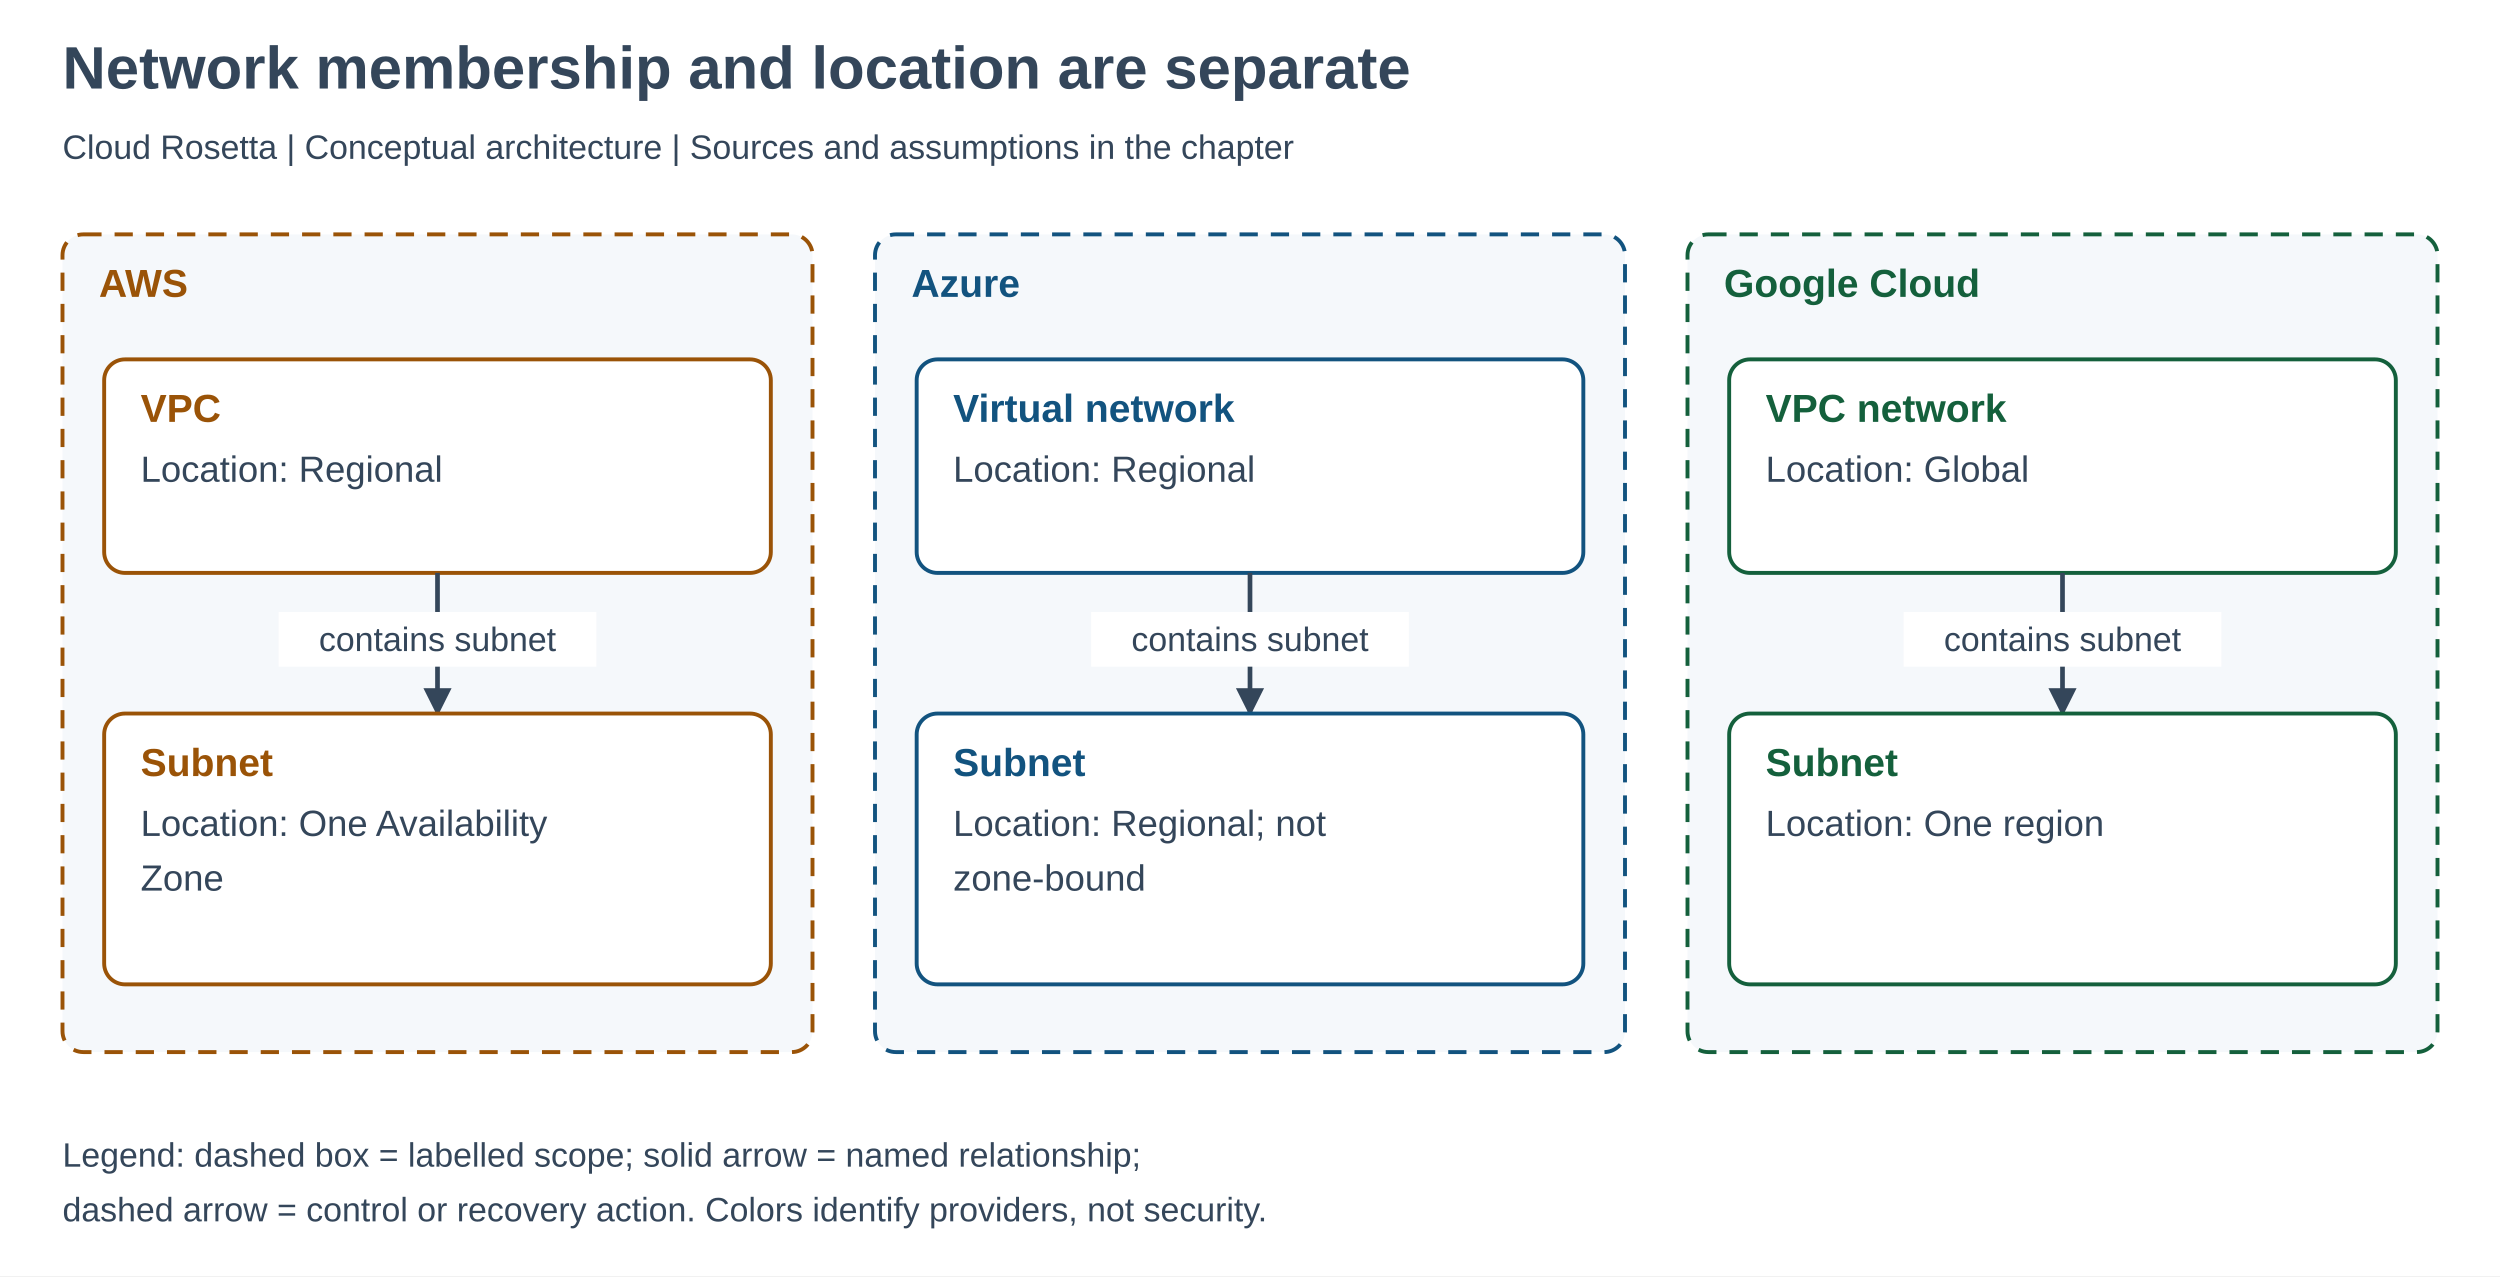
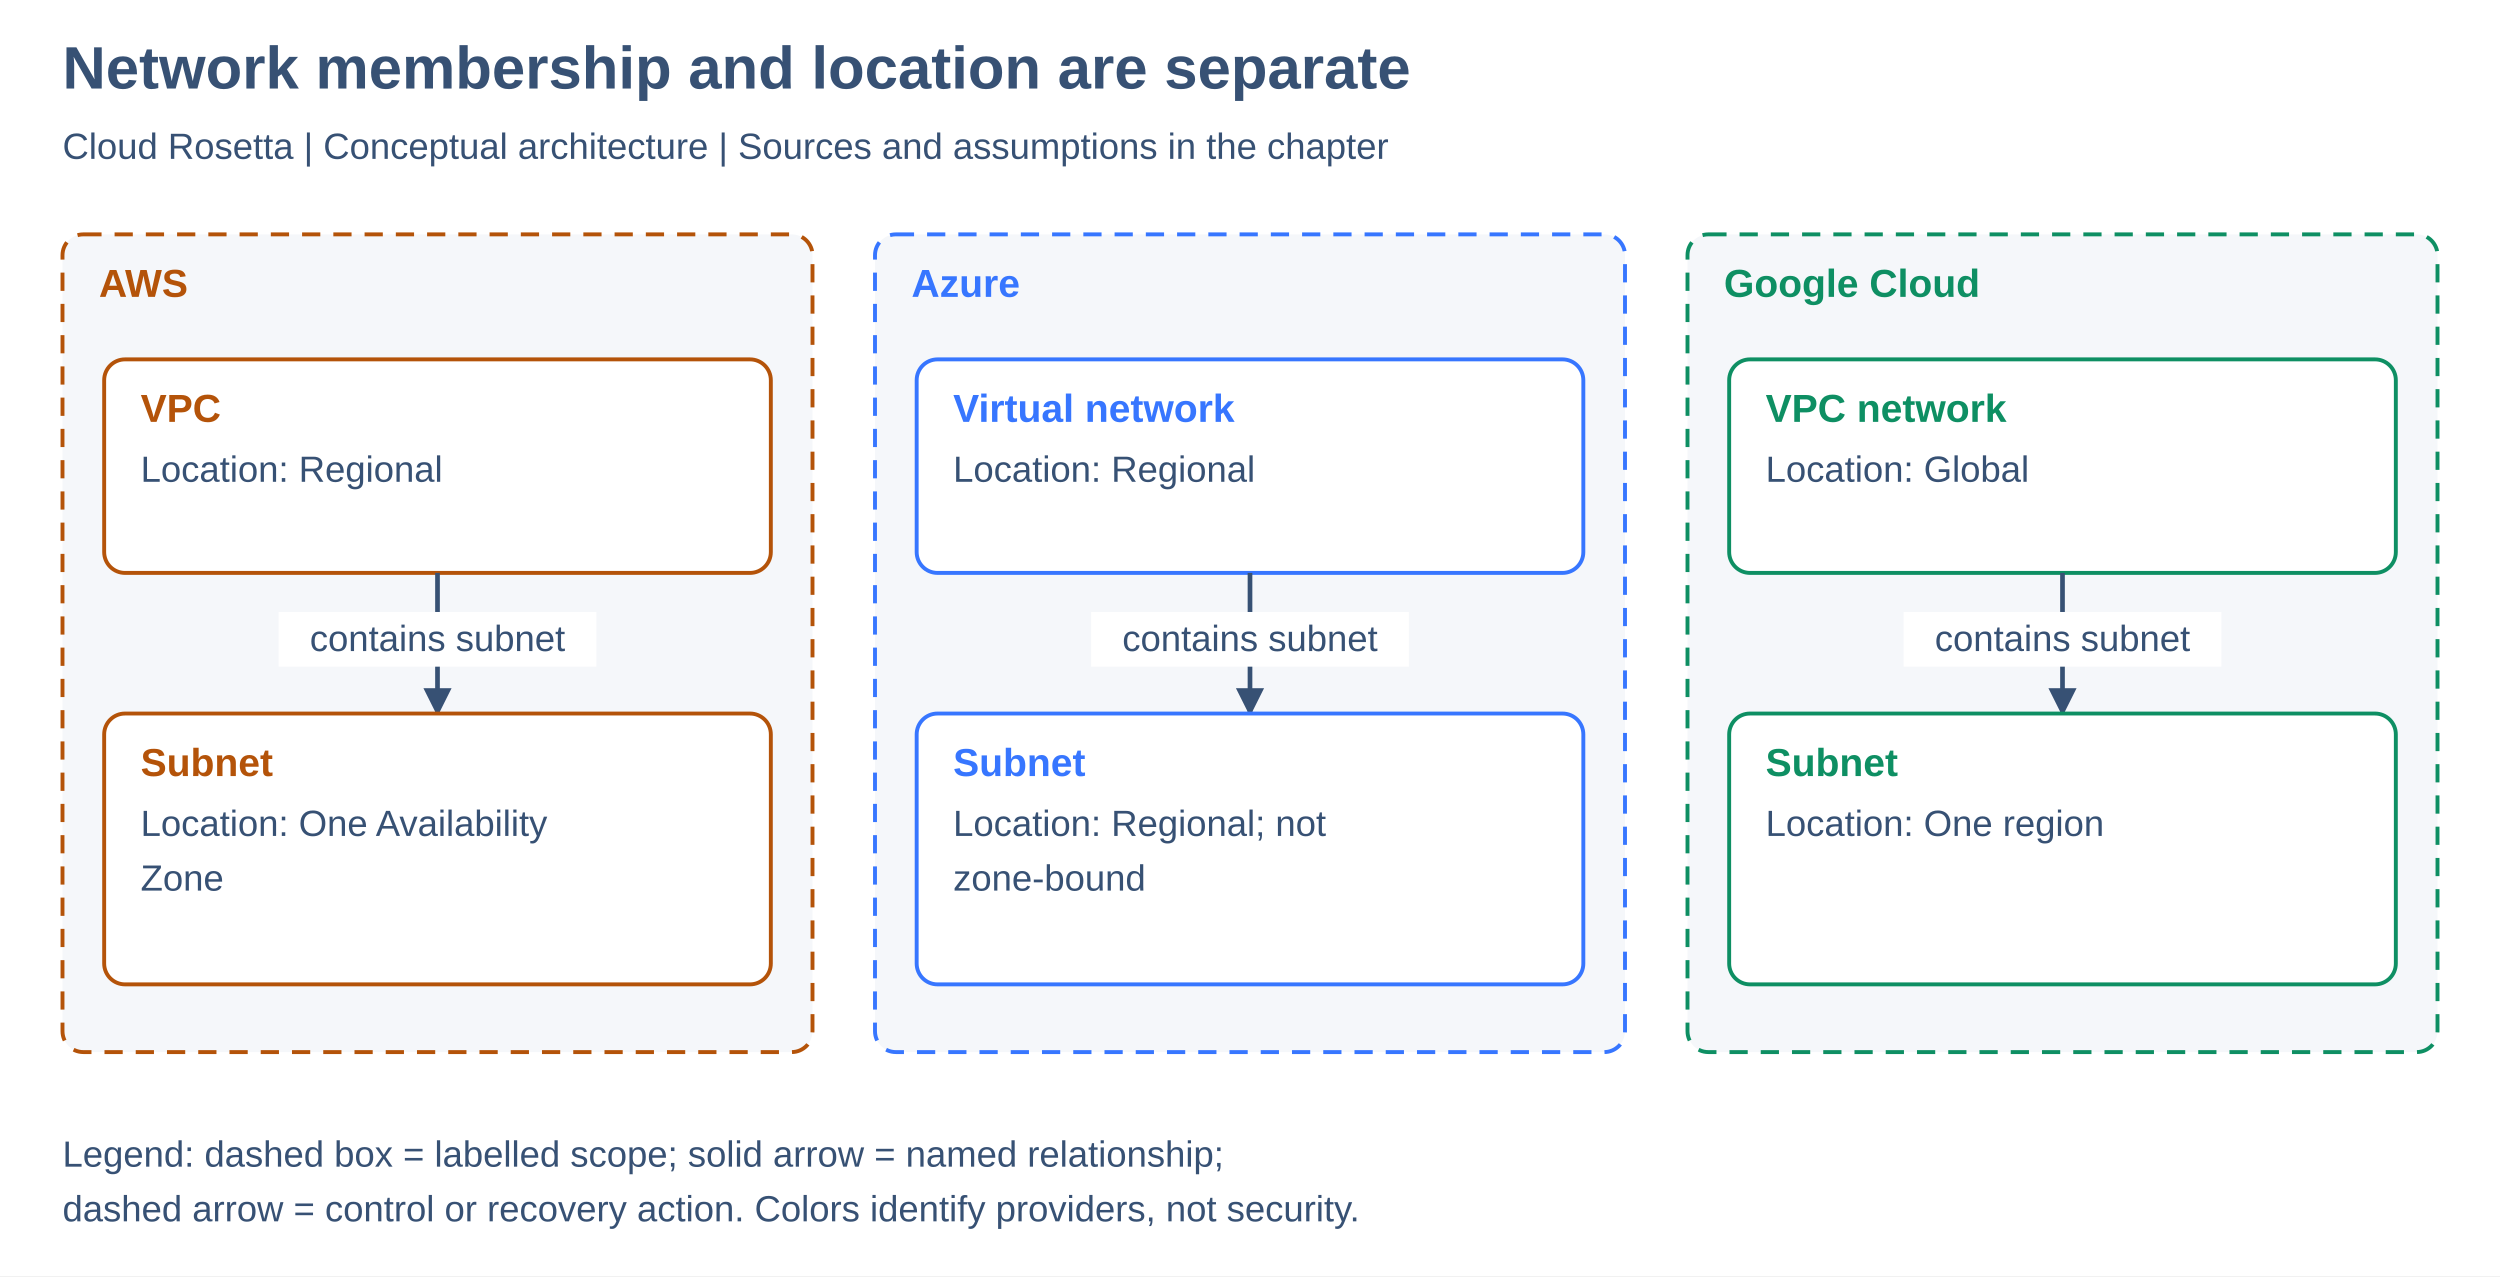
<svg xmlns="http://www.w3.org/2000/svg" viewBox="0 0 960 490" role="img" aria-labelledby="scope-title scope-desc" font-family="Arial, Helvetica, sans-serif">
  <defs>
    <marker id="scope-arrow" viewBox="0 0 10 10" refX="9" refY="5" markerWidth="6" markerHeight="6" orient="auto">
-       <path d="M0,0 L10,5 L0,10 z" fill="#34465a" />
+       <path d="M0,0 L10,5 L0,10 z" fill="#375174" />
    </marker>
  </defs>
  <rect width="960" height="490" fill="#fff" />
-   <text x="24" y="34" font-size="23" fill="#34465a" font-weight="700">
+   <text x="24" y="34" font-size="23" fill="#375174" font-weight="700">
    <tspan x="24" dy="0">Network membership and location are separate</tspan>
  </text>
-   <text x="24" y="61" font-size="13" fill="#34465a" font-weight="400">
+   <text x="24" y="61" font-size="14" fill="#375174" font-weight="400">
    <tspan x="24" dy="0">Cloud Rosetta | Conceptual architecture | Sources and assumptions in the chapter</tspan>
  </text>
-   <text x="24" y="448" font-size="13" fill="#34465a" font-weight="400">
+   <text x="24" y="448" font-size="14" fill="#375174" font-weight="400">
    <tspan x="24" dy="0">Legend: dashed box = labelled scope; solid arrow = named relationship;</tspan>
  </text>
-   <text x="24" y="469" font-size="13" fill="#34465a" font-weight="400">
+   <text x="24" y="469" font-size="14" fill="#375174" font-weight="400">
    <tspan x="24" dy="0">dashed arrow = control or recovery action. Colors identify providers, not security.</tspan>
  </text>
-   <rect x="24" y="90" width="288" height="314" rx="8" fill="#f5f8fb" stroke="#9a5307" stroke-width="1.5" stroke-dasharray="7 5" />
-   <text x="38" y="114" font-size="15" fill="#9a5307" font-weight="700">
+   <rect x="24" y="90" width="288" height="314" rx="8" fill="#F5F7FA" stroke="#B45309" stroke-width="1.5" stroke-dasharray="7 5" />
+   <text x="38" y="114" font-size="15" fill="#B45309" font-weight="700">
    <tspan x="38" dy="0">AWS</tspan>
  </text>
-   <rect x="40" y="138" width="256" height="82" rx="8" fill="#ffffff" stroke="#9a5307" stroke-width="1.5" />
-   <text x="54" y="162" font-size="15" fill="#9a5307" font-weight="700">
+   <rect x="40" y="138" width="256" height="82" rx="8" fill="#FFFFFF" stroke="#B45309" stroke-width="1.5" />
+   <text x="54" y="162" font-size="15" fill="#B45309" font-weight="700">
    <tspan x="54" dy="0">VPC</tspan>
  </text>
-   <text x="54" y="185" font-size="14" fill="#34465a" font-weight="400">
+   <text x="54" y="185" font-size="14" fill="#375174" font-weight="400">
    <tspan x="54" dy="0">Location: Regional</tspan>
  </text>
-   <path d="M168,220 L168,274" fill="none" stroke="#34465a" stroke-width="1.8" marker-end="url(#scope-arrow)" />
+   <path d="M168,220 L168,274" fill="none" stroke="#375174" stroke-width="1.8" marker-end="url(#scope-arrow)" />
  <rect x="107.0" y="235.0" width="122.0" height="21" fill="#fff" />
-   <text x="168.0" y="250.0" text-anchor="middle" font-size="13" fill="#34465a">contains subnet</text>
-   <rect x="40" y="274" width="256" height="104" rx="8" fill="#ffffff" stroke="#9a5307" stroke-width="1.5" />
-   <text x="54" y="298" font-size="15" fill="#9a5307" font-weight="700">
+   <text x="168.0" y="250.0" text-anchor="middle" font-size="14" fill="#375174">contains subnet</text>
+   <rect x="40" y="274" width="256" height="104" rx="8" fill="#FFFFFF" stroke="#B45309" stroke-width="1.5" />
+   <text x="54" y="298" font-size="15" fill="#B45309" font-weight="700">
    <tspan x="54" dy="0">Subnet</tspan>
  </text>
-   <text x="54" y="321" font-size="14" fill="#34465a" font-weight="400">
+   <text x="54" y="321" font-size="14" fill="#375174" font-weight="400">
    <tspan x="54" dy="0">Location: One Availability</tspan>
    <tspan x="54" dy="21">Zone</tspan>
  </text>
-   <rect x="336" y="90" width="288" height="314" rx="8" fill="#f5f8fb" stroke="#12537f" stroke-width="1.5" stroke-dasharray="7 5" />
-   <text x="350" y="114" font-size="15" fill="#12537f" font-weight="700">
+   <rect x="336" y="90" width="288" height="314" rx="8" fill="#F5F7FA" stroke="#3776FF" stroke-width="1.5" stroke-dasharray="7 5" />
+   <text x="350" y="114" font-size="15" fill="#3776FF" font-weight="700">
    <tspan x="350" dy="0">Azure</tspan>
  </text>
-   <rect x="352" y="138" width="256" height="82" rx="8" fill="#ffffff" stroke="#12537f" stroke-width="1.5" />
-   <text x="366" y="162" font-size="15" fill="#12537f" font-weight="700">
+   <rect x="352" y="138" width="256" height="82" rx="8" fill="#FFFFFF" stroke="#3776FF" stroke-width="1.5" />
+   <text x="366" y="162" font-size="15" fill="#3776FF" font-weight="700">
    <tspan x="366" dy="0">Virtual network</tspan>
  </text>
-   <text x="366" y="185" font-size="14" fill="#34465a" font-weight="400">
+   <text x="366" y="185" font-size="14" fill="#375174" font-weight="400">
    <tspan x="366" dy="0">Location: Regional</tspan>
  </text>
-   <path d="M480,220 L480,274" fill="none" stroke="#34465a" stroke-width="1.8" marker-end="url(#scope-arrow)" />
+   <path d="M480,220 L480,274" fill="none" stroke="#375174" stroke-width="1.8" marker-end="url(#scope-arrow)" />
  <rect x="419.0" y="235.0" width="122.0" height="21" fill="#fff" />
-   <text x="480.0" y="250.0" text-anchor="middle" font-size="13" fill="#34465a">contains subnet</text>
-   <rect x="352" y="274" width="256" height="104" rx="8" fill="#ffffff" stroke="#12537f" stroke-width="1.5" />
-   <text x="366" y="298" font-size="15" fill="#12537f" font-weight="700">
+   <text x="480.0" y="250.0" text-anchor="middle" font-size="14" fill="#375174">contains subnet</text>
+   <rect x="352" y="274" width="256" height="104" rx="8" fill="#FFFFFF" stroke="#3776FF" stroke-width="1.5" />
+   <text x="366" y="298" font-size="15" fill="#3776FF" font-weight="700">
    <tspan x="366" dy="0">Subnet</tspan>
  </text>
-   <text x="366" y="321" font-size="14" fill="#34465a" font-weight="400">
+   <text x="366" y="321" font-size="14" fill="#375174" font-weight="400">
    <tspan x="366" dy="0">Location: Regional; not</tspan>
    <tspan x="366" dy="21">zone-bound</tspan>
  </text>
-   <rect x="648" y="90" width="288" height="314" rx="8" fill="#f5f8fb" stroke="#14603c" stroke-width="1.5" stroke-dasharray="7 5" />
-   <text x="662" y="114" font-size="15" fill="#14603c" font-weight="700">
+   <rect x="648" y="90" width="288" height="314" rx="8" fill="#F5F7FA" stroke="#0E8F63" stroke-width="1.5" stroke-dasharray="7 5" />
+   <text x="662" y="114" font-size="15" fill="#0E8F63" font-weight="700">
    <tspan x="662" dy="0">Google Cloud</tspan>
  </text>
-   <rect x="664" y="138" width="256" height="82" rx="8" fill="#ffffff" stroke="#14603c" stroke-width="1.5" />
-   <text x="678" y="162" font-size="15" fill="#14603c" font-weight="700">
+   <rect x="664" y="138" width="256" height="82" rx="8" fill="#FFFFFF" stroke="#0E8F63" stroke-width="1.5" />
+   <text x="678" y="162" font-size="15" fill="#0E8F63" font-weight="700">
    <tspan x="678" dy="0">VPC network</tspan>
  </text>
-   <text x="678" y="185" font-size="14" fill="#34465a" font-weight="400">
+   <text x="678" y="185" font-size="14" fill="#375174" font-weight="400">
    <tspan x="678" dy="0">Location: Global</tspan>
  </text>
-   <path d="M792,220 L792,274" fill="none" stroke="#34465a" stroke-width="1.8" marker-end="url(#scope-arrow)" />
+   <path d="M792,220 L792,274" fill="none" stroke="#375174" stroke-width="1.8" marker-end="url(#scope-arrow)" />
  <rect x="731.0" y="235.0" width="122.0" height="21" fill="#fff" />
-   <text x="792.0" y="250.0" text-anchor="middle" font-size="13" fill="#34465a">contains subnet</text>
-   <rect x="664" y="274" width="256" height="104" rx="8" fill="#ffffff" stroke="#14603c" stroke-width="1.5" />
-   <text x="678" y="298" font-size="15" fill="#14603c" font-weight="700">
+   <text x="792.0" y="250.0" text-anchor="middle" font-size="14" fill="#375174">contains subnet</text>
+   <rect x="664" y="274" width="256" height="104" rx="8" fill="#FFFFFF" stroke="#0E8F63" stroke-width="1.5" />
+   <text x="678" y="298" font-size="15" fill="#0E8F63" font-weight="700">
    <tspan x="678" dy="0">Subnet</tspan>
  </text>
-   <text x="678" y="321" font-size="14" fill="#34465a" font-weight="400">
+   <text x="678" y="321" font-size="14" fill="#375174" font-weight="400">
    <tspan x="678" dy="0">Location: One region</tspan>
  </text>
</svg>
